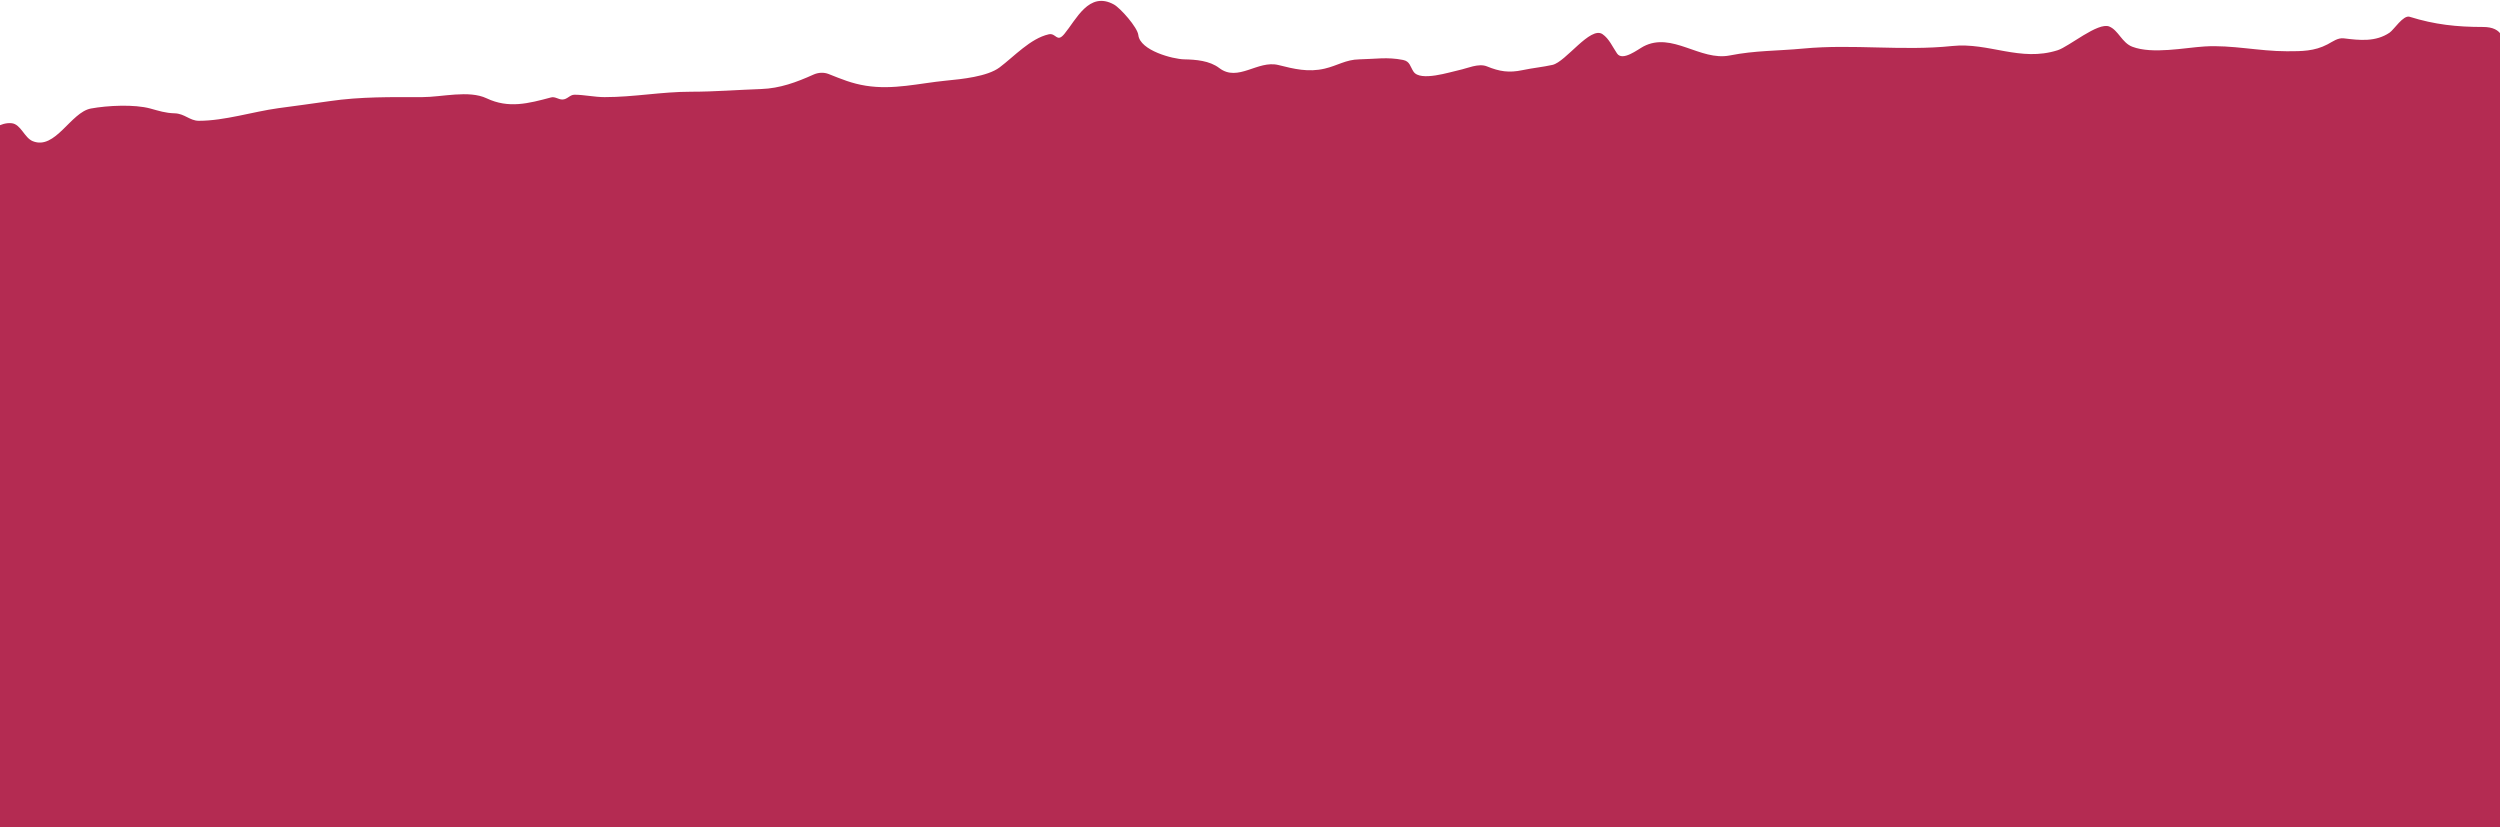
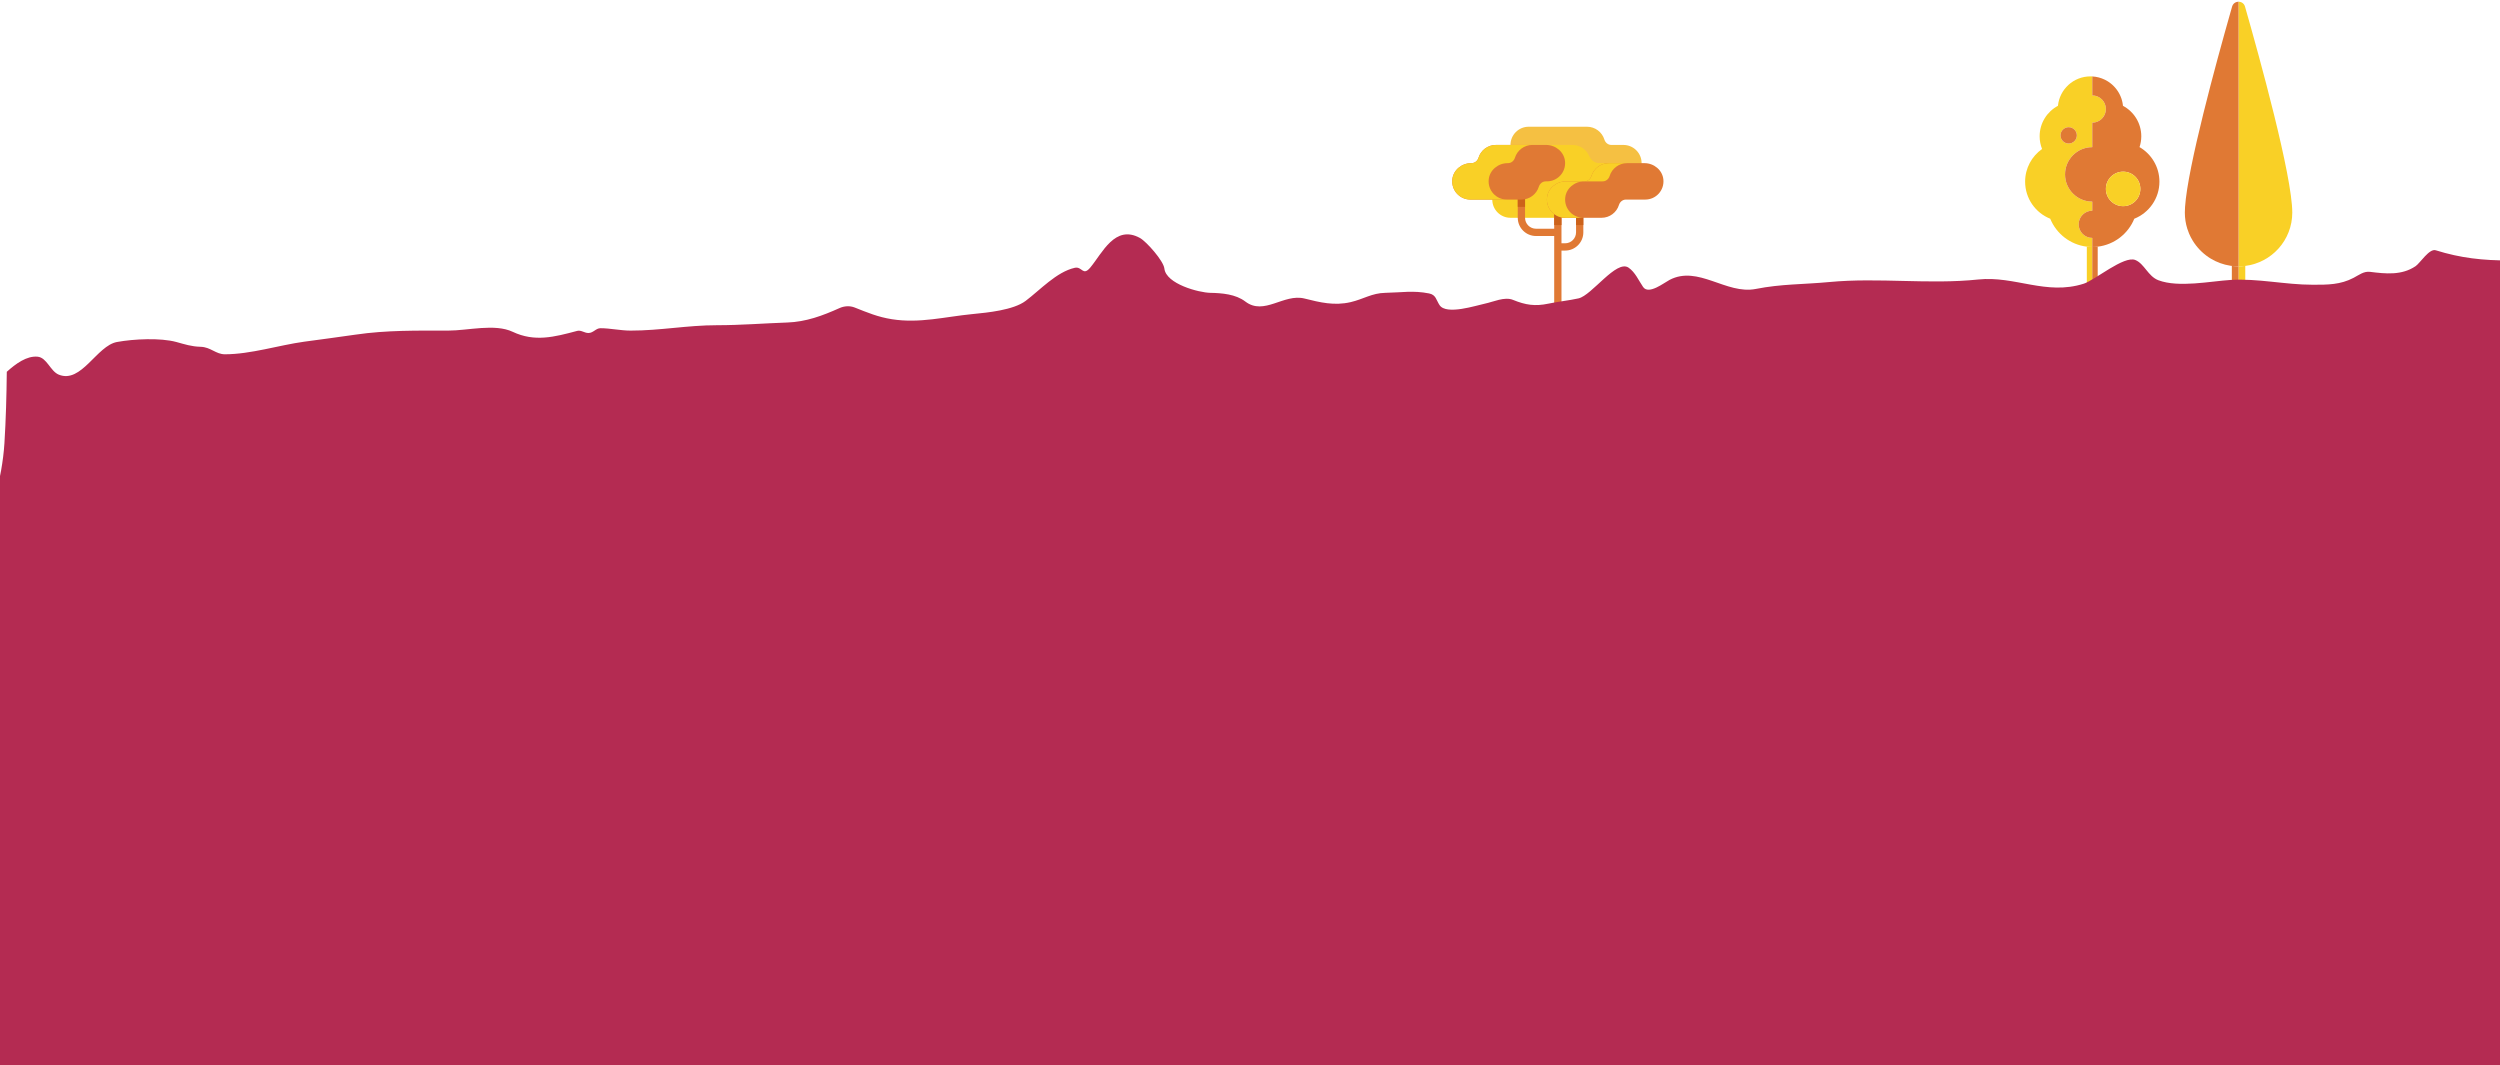
- <svg xmlns="http://www.w3.org/2000/svg" width="1440" height="476" viewBox="0 0 1440 476" fill="none">
-   <path d="M6.627 70.963C0.42 70.39 -5.878 74.973 -11.089 79.668C-11.237 93.406 -11.594 107.121 -12.452 120.863C-13.759 141.762 -20.675 162.259 -25.316 182.678C-34.676 223.862 -41.848 264.167 -40.165 306.652C-39.52 322.943 -38.957 339.124 -38.957 355.431C-38.957 358.855 -38.057 363.98 -39.043 367.431C-43.438 382.813 -45 399.024 -45 415.605C-45 440.557 -39.912 460.971 -29.892 483.635C-23.733 497.566 -16.098 512.528 -13.575 527.665C-10.547 545.829 -10.776 564.931 -11.762 583.264C-12.663 600.023 -14.022 600.151 3.865 600.617C166.055 604.841 329.021 593.478 490.744 582.202L500.28 581.537C529.094 579.529 557.088 578.089 585.232 573.422C604.136 570.288 623.952 570.701 642.989 570.487C699.067 569.857 755.179 570.694 811.253 571.005C935.201 571.691 1059.25 573.243 1183.18 570.055C1246.18 568.434 1316.81 569.348 1377.94 549.421C1429.68 532.557 1491.1 652.952 1483.5 600.617C1481.8 588.901 1446.29 409.697 1442.69 398.511C1439.72 389.272 1442.93 376.153 1443.56 366.913C1445.76 334.245 1451.4 301.941 1453.4 269.27C1455.05 242.19 1454.43 214.973 1454.43 187.858C1454.43 136.991 1449.38 87.803 1444.22 37.46L1443.73 32.717C1442.72 22.857 1441.88 15.537 1430.18 15.537C1415.14 15.537 1402.44 14.192 1387.96 9.666C1384.26 8.51 1378.98 17.062 1376.39 18.817C1368.41 24.22 1359.16 23.225 1350.14 22.098C1346.55 21.649 1343.75 23.928 1340.65 25.552C1333.06 29.524 1325.88 29.524 1317.52 29.523L1317.17 29.523C1301.18 29.523 1285.55 25.794 1269.85 26.76C1258.32 27.47 1239.87 31.343 1228.24 26.933C1222.23 24.654 1220.2 17.429 1214.95 15.278C1208.43 12.611 1191.73 26.845 1185.25 28.919C1163.62 35.84 1145.6 24.276 1124.47 26.501C1095.98 29.5 1067.31 25.256 1038.65 27.969C1023.76 29.379 1011.11 29.024 996.351 31.94C979.258 35.316 963.13 18.084 946.623 26.76C943.401 28.454 934.625 35.468 931.428 30.818C928.867 27.092 926.893 22.32 923.054 19.681C916.046 14.863 901.914 35.669 894.219 37.379C888.526 38.644 882.79 39.159 876.952 40.401C869.194 42.051 863.73 41.204 856.491 38.242C851.624 36.252 845.133 39.416 840.347 40.401C835.325 41.435 818.125 47.169 814.188 41.264C812.201 38.285 812.185 35.338 808.145 34.53C799.011 32.703 792.275 34.015 782.935 34.185C775.189 34.326 770.385 37.812 762.992 39.538C753.525 41.746 745.294 39.689 736.492 37.488L736.402 37.465C724.398 34.464 713.148 47.487 702.3 39.192C696.733 34.935 688.831 34.317 682.098 34.185C675.599 34.057 656.671 29.113 655.68 20.199C655.184 15.733 645.337 4.638 641.608 2.587C627.218 -5.328 619.925 11.322 613.032 19.595C608.668 24.831 608.35 18.791 604.053 19.767C593.499 22.166 584.084 32.586 575.736 38.847C568.697 44.126 553.827 45.575 545.247 46.412L544.915 46.444C529.378 47.96 514.65 51.905 498.726 49.38C490.587 48.088 484.701 45.565 477.316 42.645C474.446 41.511 471.28 41.744 468.51 42.991C458.797 47.361 449.258 50.907 438.466 51.279C424.972 51.744 411.582 52.833 398.062 52.833C380.875 52.833 365.454 55.941 348.248 55.941C342.437 55.941 336.415 54.559 330.895 54.559C328.178 54.559 326.802 57.322 323.902 57.322C321.603 57.322 319.709 55.505 317.427 56.114L317.418 56.116C304.292 59.616 293 62.627 280.303 56.632C270 51.766 254.585 55.941 243.18 55.941C225.366 55.941 207.761 55.622 189.74 58.272C179.908 59.718 170.053 60.972 160.214 62.33C145.595 64.346 129.364 69.581 114.544 69.581C109.307 69.581 106.367 65.418 100.558 65.265C95.205 65.124 91.498 63.846 86.572 62.502C77.4 60.001 62.01 60.737 52.384 62.502C40.714 64.642 31.901 86.571 18.887 81.323C13.97 79.34 12.038 71.462 6.627 70.963Z" fill="#B42B52" />
+ <svg xmlns="http://www.w3.org/2000/svg" width="1440" height="613" viewBox="0 0 1440 613" fill="none">
+   <path d="M1202.01 142.079V179.903C1202.01 181.058 1201.08 181.994 1199.92 181.994H1204.1H1205.15V142.267C1204.09 142.267 1203.04 142.202 1202.01 142.079Z" fill="#F9D026" />
+   <path d="M1205.15 181.994H1206.19H1210.38C1209.22 181.994 1208.28 181.058 1208.28 179.903V142.079C1207.26 142.202 1206.21 142.267 1205.15 142.267V181.994H1205.15Z" fill="#E07934" />
+   <path d="M1216.62 48.765C1216.75 48.879 1216.87 48.995 1217 49.113C1216.87 48.995 1216.75 48.879 1216.62 48.765Z" fill="#587853" />
+   <path d="M1218.38 50.555C1218.48 50.675 1218.58 50.795 1218.68 50.918C1218.58 50.795 1218.48 50.675 1218.38 50.555Z" fill="#587853" />
+   <path d="M1217.82 49.932C1217.93 50.05 1218.04 50.17 1218.14 50.291C1218.04 50.17 1217.93 50.05 1217.82 49.932Z" fill="#587853" />
+   <path d="M1217.23 49.335C1217.35 49.451 1217.47 49.569 1217.58 49.688C1217.47 49.569 1217.35 49.451 1217.23 49.335Z" fill="#587853" />
+   <path d="M1219.41 51.874C1219.5 51.997 1219.59 52.12 1219.67 52.245C1219.59 52.12 1219.5 51.997 1219.41 51.874Z" fill="#587853" />
+   <path d="M1218.91 51.203C1219 51.324 1219.1 51.446 1219.19 51.57C1219.1 51.446 1219 51.324 1218.91 51.203Z" fill="#587853" />
+   <path d="M1219.88 52.569C1219.97 52.693 1220.05 52.817 1220.12 52.943C1220.05 52.817 1219.97 52.693 1219.88 52.569Z" fill="#587853" />
+   <path d="M1213.21 46.345C1213.4 46.448 1213.58 46.556 1213.76 46.665C1213.58 46.556 1213.4 46.448 1213.21 46.345Z" fill="#587853" />
+   <path d="M1214.64 47.223C1214.8 47.33 1214.95 47.441 1215.11 47.553C1214.95 47.441 1214.8 47.33 1214.64 47.223Z" fill="#587853" />
+   <path d="M1213.94 46.768C1214.11 46.873 1214.27 46.983 1214.44 47.093C1214.28 46.983 1214.11 46.873 1213.94 46.768Z" fill="#587853" />
+   <path d="M1215.32 47.708C1215.47 47.817 1215.61 47.93 1215.76 48.044C1215.61 47.93 1215.47 47.817 1215.32 47.708Z" fill="#587853" />
+   <path d="M1215.98 48.222C1216.12 48.334 1216.25 48.449 1216.39 48.564C1216.25 48.448 1216.12 48.334 1215.98 48.222Z" fill="#587853" />
+   <path d="M1222.3 58.015C1222.33 58.136 1222.36 58.257 1222.39 58.379C1222.36 58.257 1222.33 58.136 1222.3 58.015Z" fill="#587853" />
+   <path d="M1205.15 44.026C1207.73 44.168 1210.18 44.831 1212.38 45.912C1210.18 44.831 1207.73 44.168 1205.15 44.026Z" fill="#587853" />
+   <path d="M1222.5 58.877C1222.53 58.993 1222.55 59.107 1222.58 59.223C1222.55 59.107 1222.53 58.992 1222.5 58.877Z" fill="#587853" />
+   <path d="M1222.67 59.789C1222.69 59.886 1222.71 59.982 1222.72 60.08C1222.71 59.982 1222.69 59.886 1222.67 59.789Z" fill="#587853" />
+   <path d="M1222.06 57.176C1222.1 57.301 1222.14 57.424 1222.17 57.55C1222.14 57.424 1222.1 57.301 1222.06 57.176Z" fill="#587853" />
+   <path d="M1220.74 54.023C1220.81 54.149 1220.87 54.275 1220.94 54.402C1220.87 54.275 1220.81 54.149 1220.74 54.023Z" fill="#587853" />
+   <path d="M1221.12 54.781C1221.18 54.908 1221.24 55.034 1221.3 55.162C1221.24 55.034 1221.18 54.908 1221.12 54.781Z" fill="#587853" />
+   <path d="M1221.47 55.56C1221.52 55.687 1221.57 55.813 1221.62 55.941C1221.57 55.813 1221.52 55.687 1221.47 55.56Z" fill="#587853" />
+   <path d="M1221.78 56.358C1221.83 56.484 1221.87 56.61 1221.92 56.737C1221.87 56.61 1221.83 56.484 1221.78 56.358Z" fill="#587853" />
+   <path d="M1220.33 53.286C1220.4 53.411 1220.48 53.536 1220.55 53.663C1220.48 53.536 1220.4 53.411 1220.33 53.286Z" fill="#587853" />
+   <path d="M1212.46 45.953C1212.67 46.055 1212.87 46.161 1213.07 46.27C1212.87 46.161 1212.67 46.055 1212.46 45.953Z" fill="#587853" />
+   <path d="M1205.15 137.04C1200.82 137.04 1197.31 133.53 1197.31 129.199C1197.31 124.869 1200.82 121.358 1205.15 121.358V116.131C1196.49 116.131 1189.47 109.11 1189.47 100.449C1189.47 91.788 1196.49 84.767 1205.15 84.767V70.654C1209.48 70.654 1212.99 67.143 1212.99 62.813C1212.99 58.482 1209.48 54.972 1205.15 54.972V44.026C1204.8 44.007 1204.45 43.995 1204.1 43.995C1194.34 43.995 1186.31 51.432 1185.38 60.951C1179.1 64.29 1174.83 70.892 1174.83 78.495C1174.83 81.085 1175.33 83.556 1176.23 85.825C1170.33 89.988 1166.47 96.857 1166.47 104.631C1166.47 114.321 1172.46 122.605 1180.94 125.993C1184.46 134.612 1192.44 140.934 1202.01 142.079C1203.04 142.202 1204.09 142.267 1205.15 142.267V137.04H1205.15ZM1186.85 77.972C1186.85 75.374 1188.96 73.267 1191.56 73.267C1194.16 73.267 1196.26 75.374 1196.26 77.972C1196.26 80.57 1194.16 82.677 1191.56 82.677C1188.96 82.676 1186.85 80.57 1186.85 77.972Z" fill="#F9D026" />
+   <path d="M1232.37 84.738C1233.02 82.774 1233.38 80.677 1233.38 78.495C1233.38 70.892 1229.1 64.29 1222.83 60.951C1222.8 60.659 1222.77 60.369 1222.72 60.081C1222.71 59.983 1222.69 59.886 1222.67 59.789C1222.64 59.6 1222.61 59.41 1222.58 59.223C1222.56 59.107 1222.53 58.993 1222.5 58.878C1222.47 58.712 1222.43 58.544 1222.39 58.379C1222.36 58.257 1222.33 58.137 1222.3 58.016C1222.26 57.86 1222.22 57.704 1222.17 57.55C1222.14 57.425 1222.1 57.301 1222.06 57.177C1222.01 57.03 1221.97 56.883 1221.92 56.738C1221.87 56.61 1221.83 56.485 1221.78 56.359C1221.73 56.219 1221.68 56.079 1221.62 55.941C1221.57 55.813 1221.52 55.687 1221.47 55.561C1221.41 55.428 1221.36 55.294 1221.3 55.163C1221.24 55.035 1221.18 54.908 1221.12 54.782C1221.06 54.655 1221 54.528 1220.94 54.403C1220.87 54.275 1220.81 54.149 1220.74 54.023C1220.68 53.903 1220.61 53.782 1220.55 53.663C1220.48 53.536 1220.4 53.411 1220.33 53.286C1220.26 53.171 1220.19 53.056 1220.12 52.943C1220.05 52.817 1219.97 52.693 1219.89 52.569C1219.81 52.461 1219.74 52.352 1219.67 52.246C1219.59 52.121 1219.5 51.997 1219.41 51.874C1219.34 51.772 1219.26 51.671 1219.19 51.571C1219.1 51.447 1219 51.325 1218.91 51.203C1218.83 51.107 1218.76 51.013 1218.68 50.919C1218.58 50.796 1218.48 50.675 1218.38 50.555C1218.3 50.467 1218.22 50.379 1218.14 50.291C1218.04 50.17 1217.93 50.051 1217.82 49.933C1217.74 49.851 1217.66 49.77 1217.58 49.689C1217.47 49.57 1217.35 49.452 1217.23 49.336C1217.15 49.261 1217.07 49.187 1217 49.114C1216.87 48.996 1216.75 48.88 1216.62 48.765C1216.54 48.698 1216.46 48.632 1216.39 48.565C1216.25 48.449 1216.12 48.334 1215.98 48.223C1215.91 48.163 1215.83 48.104 1215.76 48.045C1215.61 47.931 1215.47 47.818 1215.32 47.709C1215.25 47.656 1215.18 47.605 1215.11 47.554C1214.95 47.442 1214.8 47.331 1214.64 47.224C1214.57 47.18 1214.51 47.137 1214.44 47.094C1214.27 46.983 1214.11 46.874 1213.93 46.769C1213.88 46.734 1213.82 46.701 1213.76 46.666C1213.58 46.557 1213.4 46.449 1213.21 46.346C1213.16 46.32 1213.12 46.296 1213.07 46.271C1212.87 46.163 1212.67 46.056 1212.47 45.954C1212.44 45.94 1212.41 45.927 1212.38 45.913C1210.18 44.833 1207.73 44.169 1205.15 44.027C1205.15 44.027 1205.15 44.027 1205.15 44.027V54.973C1209.48 54.973 1212.99 58.483 1212.99 62.814C1212.99 67.144 1209.48 70.655 1205.15 70.655V84.769C1196.49 84.769 1189.47 91.79 1189.47 100.45C1189.47 109.111 1196.49 116.132 1205.15 116.132V121.359C1200.82 121.359 1197.31 124.87 1197.31 129.2C1197.31 133.531 1200.82 137.041 1205.15 137.041V142.268C1206.21 142.268 1207.26 142.204 1208.28 142.08C1217.86 140.935 1225.84 134.613 1229.35 125.994C1237.83 122.607 1243.83 114.322 1243.83 104.632C1243.83 96.135 1239.22 88.721 1232.37 84.738ZM1222.92 118.745C1217.44 118.745 1212.99 114.298 1212.99 108.813C1212.99 103.328 1217.44 98.882 1222.92 98.882C1228.41 98.882 1232.85 103.328 1232.85 108.813C1232.85 114.298 1228.41 118.745 1222.92 118.745Z" fill="#E07934" />
+   <path d="M1222.92 118.745C1228.41 118.745 1232.85 114.298 1232.85 108.813C1232.85 103.328 1228.41 98.881 1222.92 98.881C1217.44 98.881 1212.99 103.328 1212.99 108.813C1212.99 114.298 1217.44 118.745 1222.92 118.745Z" fill="#F9D026" />
+   <path d="M1191.56 82.677C1194.16 82.677 1196.26 80.57 1196.26 77.972C1196.26 75.374 1194.16 73.268 1191.56 73.268C1188.96 73.268 1186.85 75.374 1186.85 77.972C1186.85 80.57 1188.96 82.677 1191.56 82.677Z" fill="#E07934" />
+   <path d="M1293.28 153.169V176.623C1293.28 178.759 1289.41 178.995 1289.41 178.995V153.418C1290.72 153.418 1292.01 153.327 1293.28 153.169Z" fill="#F9D026" />
+   <path d="M1289.41 178.995C1289.41 178.995 1285.54 178.759 1285.54 176.623V153.169C1286.81 153.327 1288.1 153.418 1289.41 153.418V178.995Z" fill="#E07934" />
+   <path d="M1284.69 7.324C1285.04 6.094 1285.37 4.913 1285.69 3.799C1285.72 3.684 1285.76 3.574 1285.8 3.467C1285.76 3.574 1285.72 3.685 1285.69 3.799C1285.37 4.913 1285.04 6.094 1284.69 7.324Z" fill="#587853" />
+   <path d="M1285.8 3.459C1286.18 2.474 1286.86 1.783 1287.67 1.389C1286.86 1.783 1286.18 2.474 1285.8 3.459Z" fill="#587853" />
+   <path d="M1289.41 126.345V0.995C1291 0.995 1292.59 1.929 1293.12 3.799C1301.35 32.537 1320.35 101.261 1320.35 122.477C1320.35 138.254 1308.54 151.264 1293.27 153.169C1292.01 153.327 1290.72 153.418 1289.41 153.418V126.345Z" fill="#F9D026" />
+   <path d="M1258.59 119.19C1260.16 95.894 1276.45 36.316 1284.69 7.324C1285.04 6.095 1285.37 4.913 1285.69 3.799C1285.72 3.684 1285.76 3.574 1285.8 3.466C1285.8 3.464 1285.8 3.462 1285.8 3.459C1286.18 2.473 1286.86 1.783 1287.67 1.389C1287.85 1.301 1288.04 1.228 1288.23 1.17C1288.42 1.111 1288.62 1.068 1288.81 1.038C1289.01 1.008 1289.21 0.995 1289.41 0.995V126.345V153.418C1288.1 153.418 1286.81 153.327 1285.54 153.168C1285.26 153.133 1284.98 153.103 1284.7 153.061C1280.6 152.435 1276.77 151.005 1273.36 148.938C1272.94 148.68 1272.52 148.411 1272.11 148.133C1268.41 145.631 1265.27 142.348 1262.95 138.521C1262.17 137.245 1261.49 135.909 1260.9 134.52C1260.51 133.595 1260.16 132.647 1259.86 131.678C1258.96 128.771 1258.47 125.681 1258.47 122.477C1258.47 121.483 1258.51 120.384 1258.59 119.19Z" fill="#E07934" />
+   <path d="M945.571 93.976C945.571 88.183 940.874 83.485 935.08 83.485H928.141C926.245 83.485 924.681 82.176 924.118 80.366C922.789 76.095 918.806 72.995 914.098 72.995H880.528C874.734 72.995 870.037 77.692 870.037 83.485V108.663H945.571V93.976Z" fill="#F5C042" />
+   <path d="M937.179 104.466C937.179 98.673 932.482 93.976 926.688 93.976H921.216C918.604 93.976 916.39 92.297 915.373 89.892C913.78 86.127 910.052 83.485 905.706 83.485H872.136C871.417 83.485 870.716 83.558 870.038 83.696V98.172H859.547V114.958C859.547 120.751 864.244 125.448 870.038 125.448H901.51V108.663H937.179V104.466Z" fill="#F9D026" />
+   <path d="M907.805 123.35V133.841C907.805 137.312 904.981 140.136 901.511 140.136H899.412V121.252H895.216V131.743H884.725C881.254 131.743 878.431 128.919 878.431 125.448V112.859H874.234V125.448C874.234 131.233 878.941 135.939 884.725 135.939H895.216V182.099H899.412V144.332H901.511C907.295 144.332 912.001 139.625 912.001 133.841V123.35H907.805Z" fill="#E07934" />
+   <path d="M878.431 112.859H874.234V119.154H878.431V112.859Z" fill="#CC621A" />
+   <path d="M899.413 121.251H895.217V129.644H899.413V121.251Z" fill="#CC621A" />
+   <path d="M912.001 123.35H907.805V129.644H912.001V123.35Z" fill="#CC621A" />
+   <path d="M890.568 83.485H861.644C856.937 83.485 852.954 86.586 851.625 90.856C851.062 92.666 849.498 93.976 847.602 93.976H847.408C841.929 93.976 837.036 97.982 836.516 103.436C835.919 109.693 840.824 114.957 846.957 114.957H876.332C881.039 114.957 885.022 111.856 886.351 107.586C886.914 105.776 888.478 104.466 890.374 104.466H891.019C897.153 104.466 902.057 99.202 901.46 92.945C900.94 87.49 896.047 83.485 890.568 83.485Z" fill="#E07934" />
+   <path d="M947.219 93.976H926.688C921.98 93.976 917.997 97.077 916.669 101.347C916.106 103.157 914.541 104.467 912.646 104.467H901.961C896.482 104.467 891.589 108.473 891.069 113.927C890.472 120.184 895.376 125.448 901.51 125.448H922.492C927.199 125.448 931.183 122.347 932.511 118.077C933.074 116.267 934.638 114.957 936.534 114.957H947.67C953.804 114.957 958.708 109.693 958.111 103.436C957.591 97.982 952.698 93.976 947.219 93.976Z" fill="#E07934" />
+   <path d="M857.498 103.436C858.018 97.981 862.911 93.976 868.39 93.976H868.584C870.48 93.976 872.044 92.666 872.607 90.856C873.935 86.585 877.919 83.485 882.626 83.485H861.644C856.937 83.485 852.954 86.585 851.625 90.856C851.062 92.666 849.498 93.976 847.602 93.976H847.408C841.929 93.976 837.036 97.981 836.516 103.436C835.919 109.693 840.824 114.957 846.957 114.957H867.939C861.805 114.957 856.901 109.693 857.498 103.436Z" fill="#F9D026" />
+   <path d="M901.56 113.927C902.08 108.473 906.973 104.467 912.452 104.467H901.961C896.482 104.467 891.589 108.473 891.069 113.927C890.472 120.184 895.376 125.449 901.51 125.449H912.001C905.867 125.449 900.963 120.184 901.56 113.927Z" fill="#F9D026" />
+   <path d="M927.159 101.347C928.487 97.077 932.47 93.976 937.178 93.976H926.687C921.979 93.976 917.996 97.077 916.668 101.347C916.105 103.157 914.54 104.467 912.645 104.467H923.135C925.031 104.467 926.596 103.157 927.159 101.347Z" fill="#F9D026" />
+   <path d="M21.627 205.451C15.42 204.878 9.122 209.461 3.911 214.156C3.763 227.894 3.407 241.608 2.548 255.351C1.241 276.25 -5.675 296.747 -10.316 317.166C-19.676 358.35 -26.848 398.655 -25.165 441.14C-24.52 457.431 -23.957 473.611 -23.957 489.918C-23.957 493.343 -23.057 498.467 -24.043 501.919C-28.438 517.3 -30 533.512 -30 550.093C-30 575.045 -24.912 595.459 -14.892 618.123C-8.733 632.054 -1.098 647.016 1.425 662.153C4.453 680.317 4.224 699.419 3.238 717.752C2.337 734.511 0.978 734.639 18.865 735.105C181.055 739.328 344.021 727.966 505.744 716.69L515.28 716.025C544.094 714.017 572.088 712.576 600.232 707.91C619.136 704.776 638.952 705.188 657.989 704.974C714.067 704.344 770.179 705.182 826.253 705.492C950.201 706.178 1074.25 707.731 1198.18 704.543C1261.18 702.922 1331.81 703.836 1392.94 683.909C1444.68 667.045 1506.1 787.44 1498.5 735.105C1496.8 723.389 1461.29 544.185 1457.69 532.999C1454.72 523.759 1457.93 510.641 1458.56 501.401C1460.76 468.733 1466.4 436.429 1468.4 403.758C1470.05 376.678 1469.43 349.461 1469.43 322.346C1469.43 271.479 1464.38 222.29 1459.22 171.948L1458.73 167.205C1457.72 157.345 1456.88 150.025 1445.18 150.025C1430.14 150.025 1417.44 148.679 1402.96 144.154C1399.26 142.997 1393.98 151.55 1391.39 153.305C1383.41 158.708 1374.16 157.713 1365.14 156.586C1361.55 156.137 1358.75 158.416 1355.65 160.039C1348.06 164.012 1340.88 164.011 1332.52 164.011L1332.17 164.011C1316.18 164.011 1300.55 160.282 1284.85 161.248C1273.32 161.958 1254.87 165.83 1243.24 161.421C1237.23 159.142 1235.2 151.917 1229.95 149.766C1223.43 147.098 1206.73 161.333 1200.25 163.406C1178.62 170.328 1160.6 158.764 1139.47 160.989C1110.98 163.988 1082.31 159.744 1053.65 162.457C1038.76 163.867 1026.11 163.512 1011.35 166.428C994.258 169.804 978.13 152.571 961.623 161.248C958.401 162.942 949.625 169.956 946.428 165.306C943.867 161.58 941.893 156.808 938.054 154.169C931.046 149.35 916.914 170.157 909.219 171.867C903.526 173.132 897.79 173.647 891.952 174.889C884.194 176.539 878.73 175.692 871.491 172.73C866.624 170.739 860.133 173.903 855.347 174.889C850.325 175.923 833.125 181.657 829.188 175.752C827.201 172.772 827.185 169.826 823.145 169.018C814.011 167.191 807.275 168.503 797.935 168.673C790.189 168.813 785.385 172.3 777.992 174.025C768.525 176.234 760.294 174.177 751.492 171.976L751.402 171.953C739.398 168.952 728.148 181.975 717.3 173.68C711.733 169.422 703.831 168.805 697.098 168.673C690.599 168.545 671.671 163.601 670.68 154.687C670.184 150.221 660.337 139.126 656.608 137.075C642.218 129.16 634.925 145.81 628.032 154.082C623.668 159.319 623.35 153.278 619.053 154.255C608.499 156.654 599.084 167.073 590.736 173.335C583.697 178.614 568.827 180.063 560.247 180.9L559.915 180.932C544.378 182.448 529.65 186.393 513.726 183.867C505.587 182.576 499.701 180.053 492.316 177.133C489.446 175.999 486.28 176.232 483.51 177.479C473.797 181.849 464.258 185.394 453.466 185.767C439.972 186.232 426.582 187.321 413.062 187.321C395.875 187.321 380.454 190.429 363.248 190.429C357.437 190.429 351.415 189.047 345.895 189.047C343.178 189.047 341.802 191.81 338.902 191.81C336.603 191.81 334.709 189.993 332.427 190.601L332.418 190.604C319.292 194.104 308 197.115 295.303 191.119C285 186.254 269.585 190.429 258.18 190.429C240.366 190.429 222.761 190.109 204.74 192.76C194.908 194.205 185.053 195.46 175.214 196.817C160.595 198.834 144.364 204.069 129.544 204.069C124.307 204.069 121.367 199.905 115.558 199.753C110.205 199.612 106.498 198.334 101.572 196.99C92.4 194.489 77.01 195.225 67.384 196.99C55.714 199.129 46.901 221.058 33.887 215.811C28.97 213.828 27.038 205.95 21.627 205.451Z" fill="#B42B52" />
</svg>
